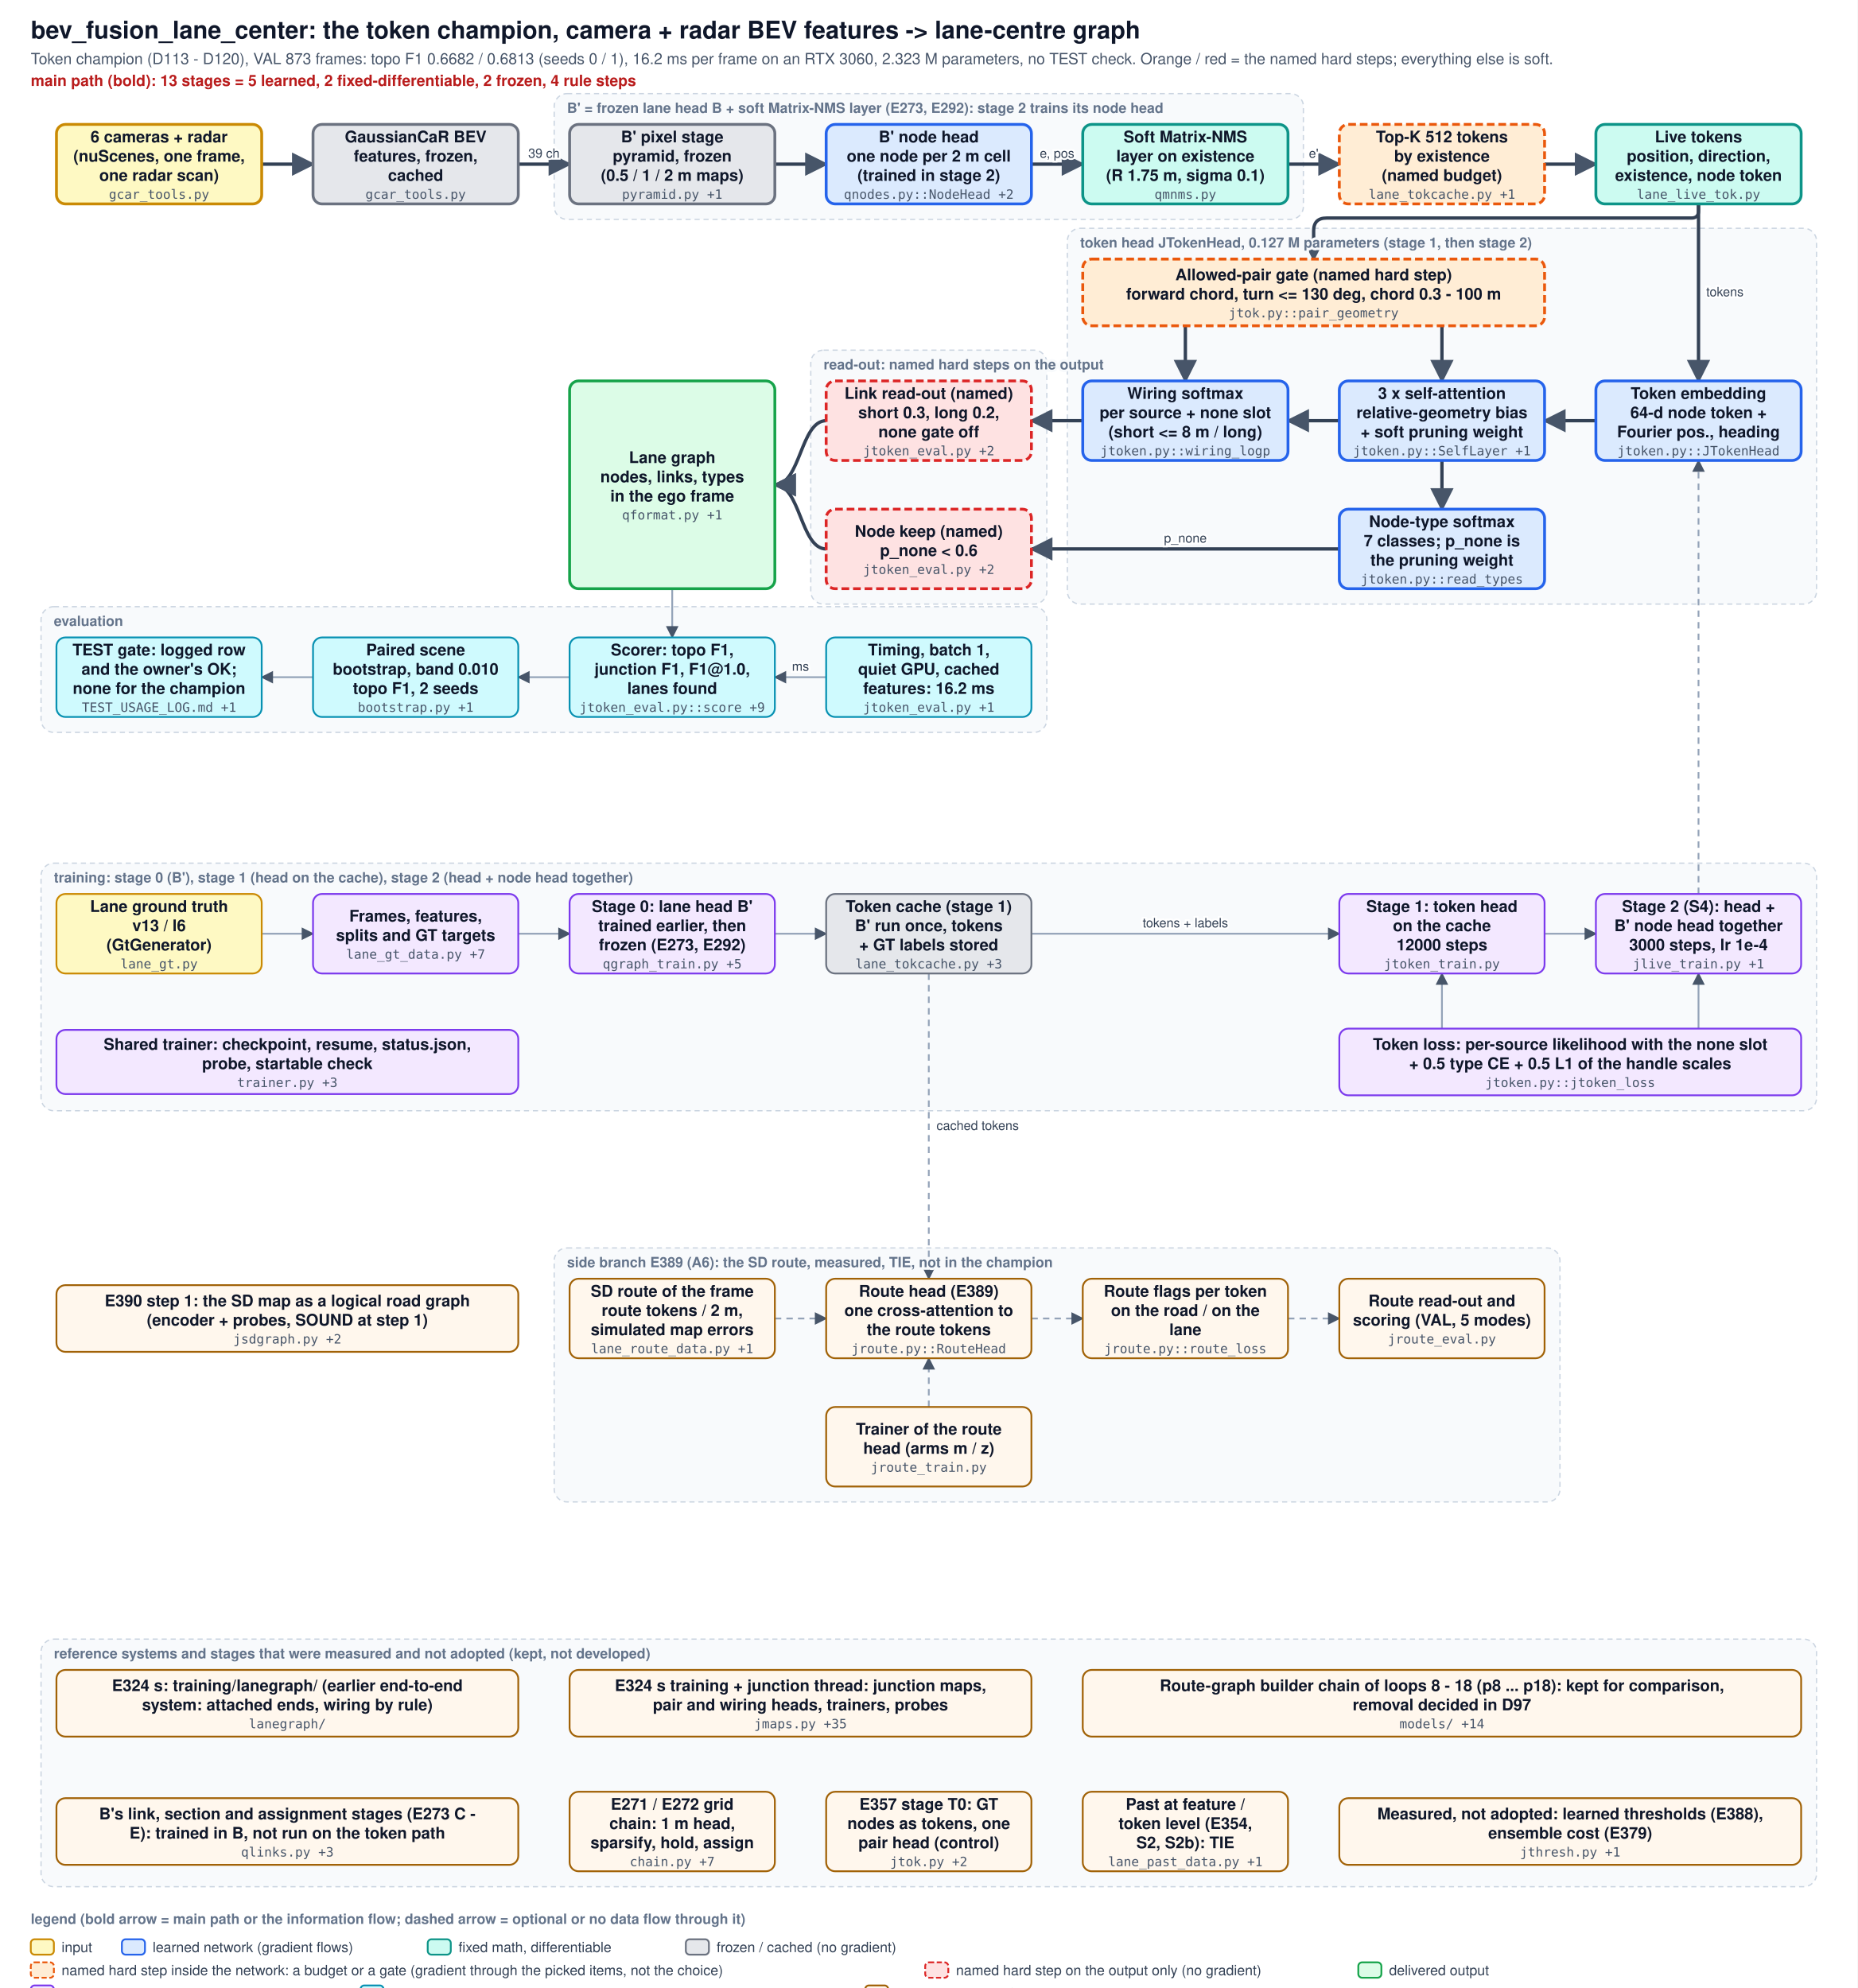
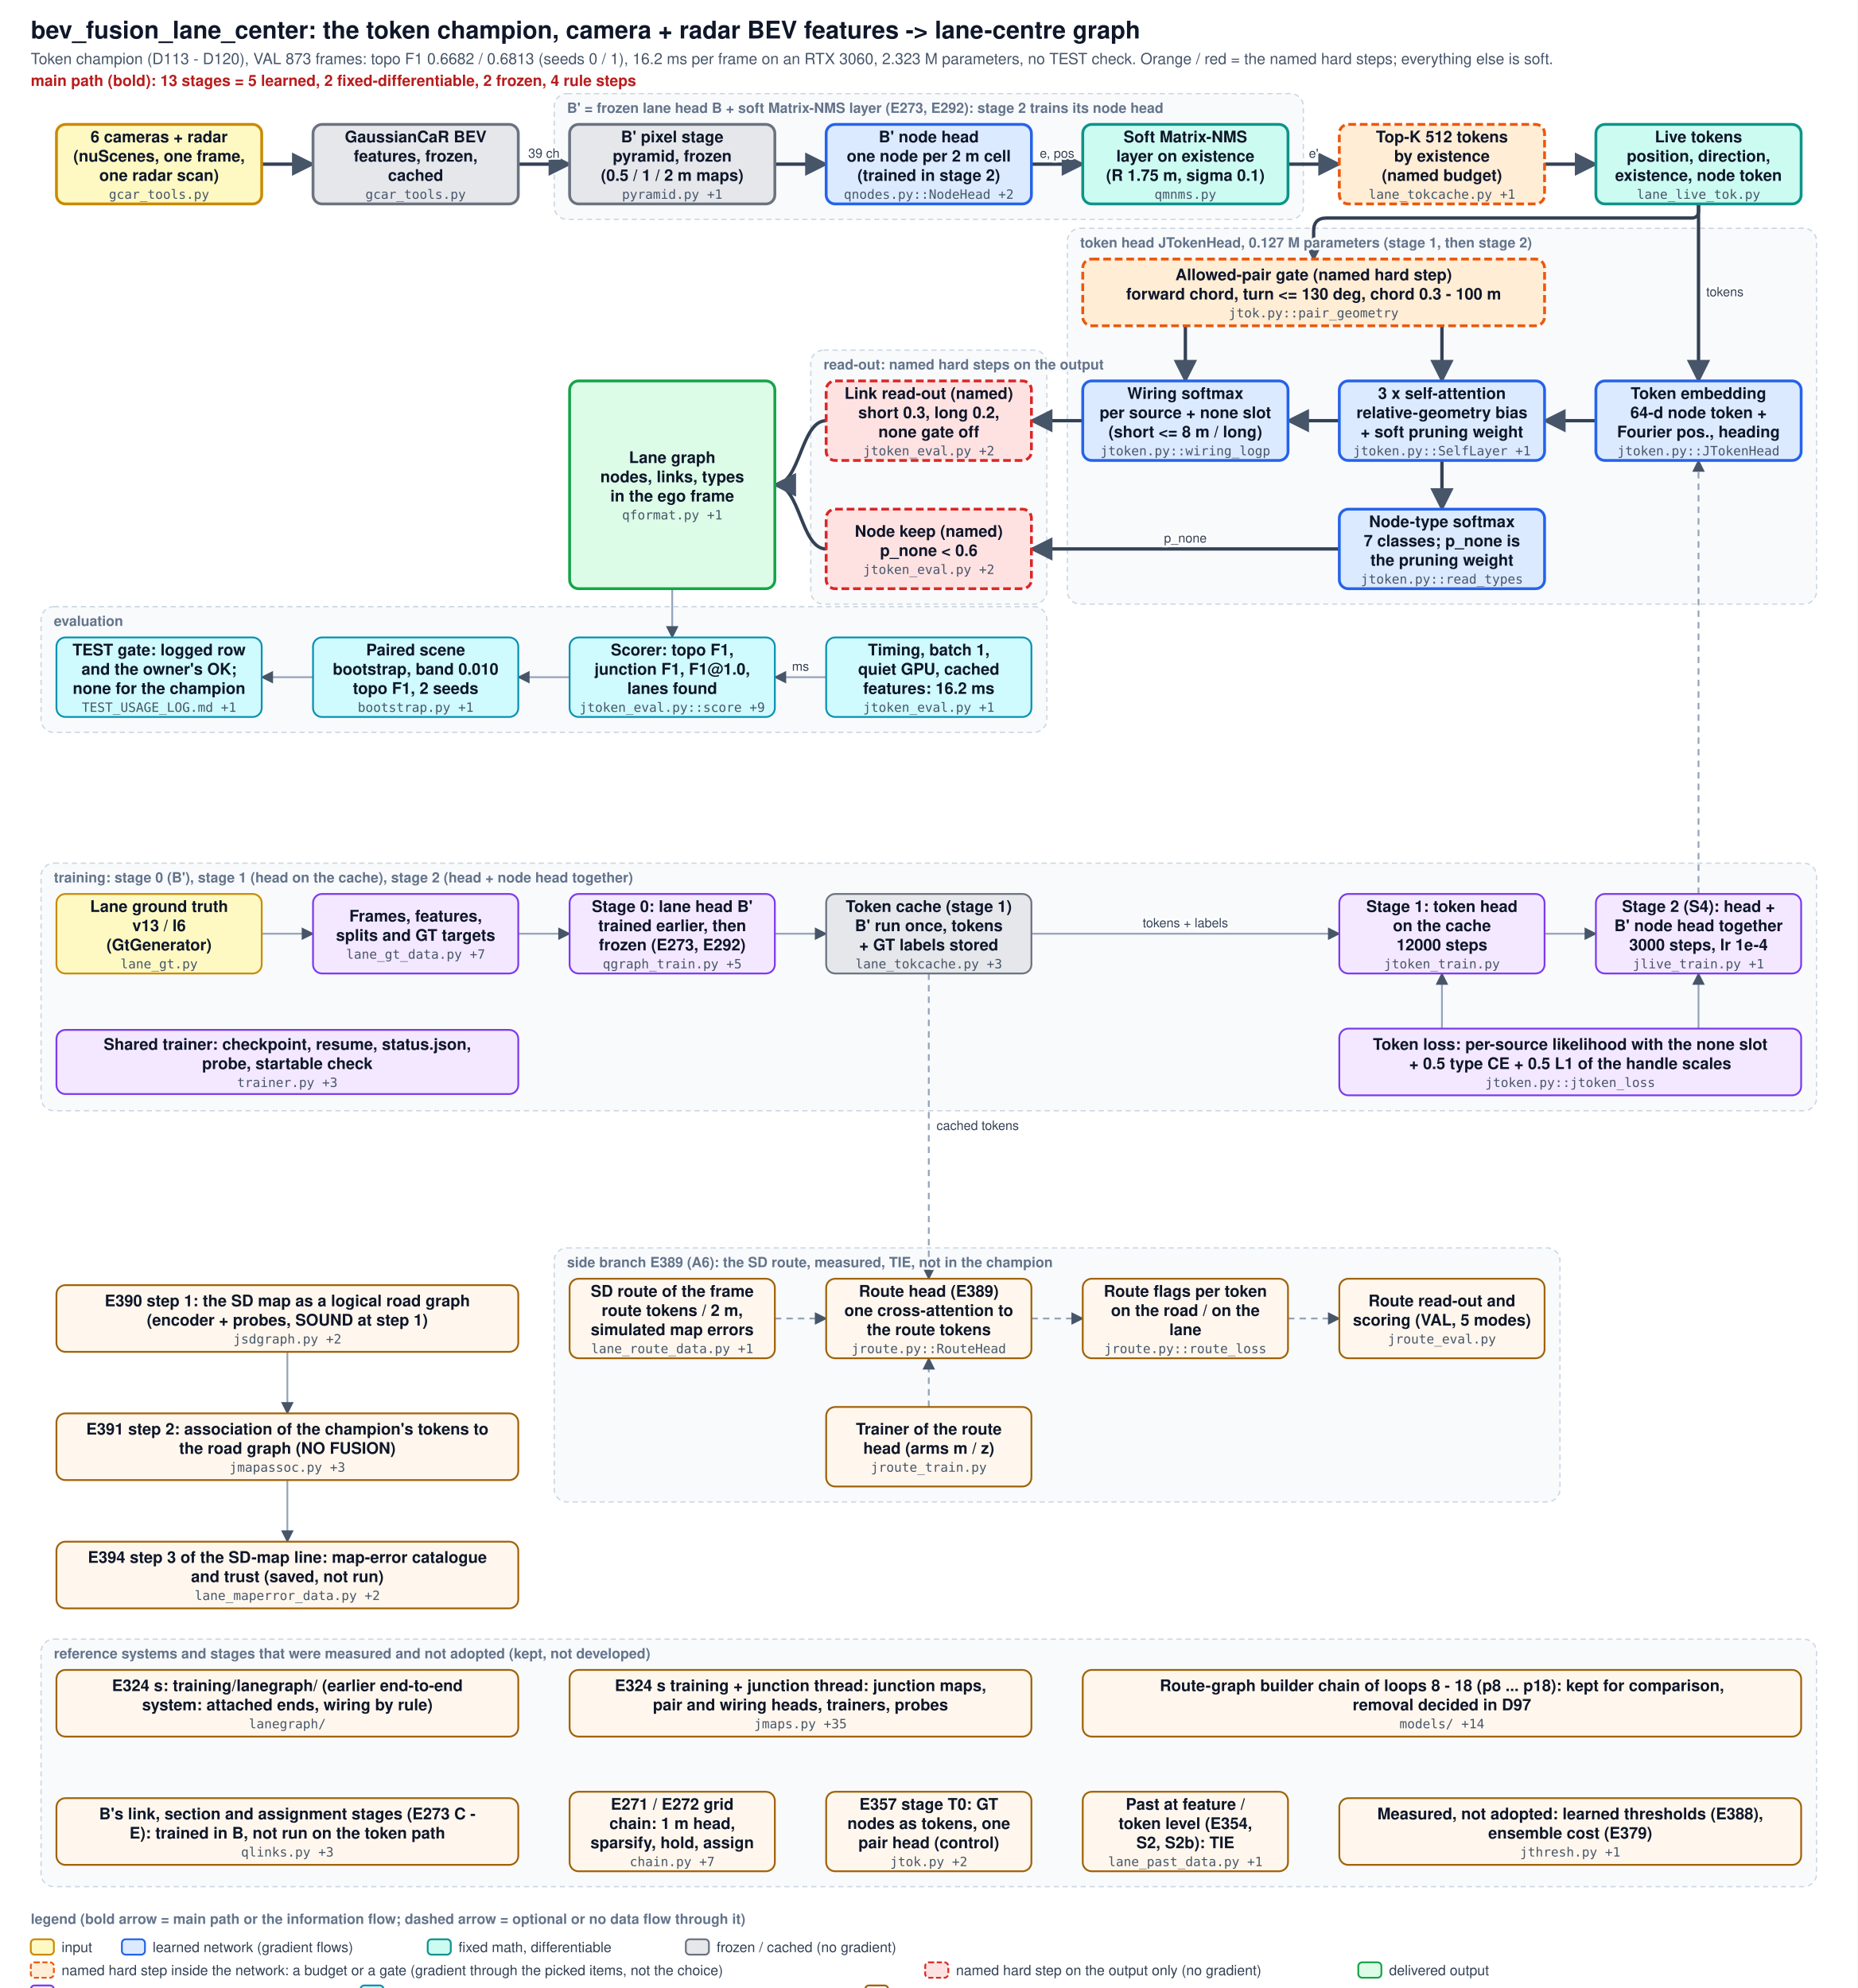
<svg xmlns="http://www.w3.org/2000/svg" viewBox="0 0 1448 1550" width="1448" height="1550" font-family="Segoe UI, Helvetica, Arial, sans-serif">
  <defs>
    <marker id="ah" viewBox="0 0 10 10" refX="9" refY="5" markerWidth="7" markerHeight="7" orient="auto-start-reverse">
      <path d="M0,0 L10,5 L0,10 z" fill="#475569" />
    </marker>
  </defs>
  <rect width="1448" height="1550" fill="#ffffff" />
  <text x="24" y="30" font-size="19" font-weight="700" fill="#0f172a">bev_fusion_lane_center: the token champion, camera + radar BEV features -&gt; lane-centre graph</text>
  <text x="24" y="50" font-size="12" fill="#475569">Token champion (D113 - D120), VAL 873 frames: topo F1 0.6682 / 0.6813 (seeds 0 / 1), 16.2 ms per frame on an RTX 3060, 2.323 M parameters, no TEST check. Orange / red = the named hard steps; everything else is soft.</text>
  <text x="24" y="67" font-size="12" font-weight="600" fill="#b91c1c">main path (bold): 13 stages = 5 learned, 2 fixed-differentiable, 2 frozen, 4 rule steps</text>
  <rect x="432.0" y="73.0" width="584.0" height="98.0" rx="10" fill="#f8fafc" stroke="#cbd5e1" stroke-dasharray="4 3" />
  <rect x="832.0" y="178.0" width="584.0" height="293.0" rx="10" fill="#f8fafc" stroke="#cbd5e1" stroke-dasharray="4 3" />
  <rect x="632.0" y="273.0" width="184.0" height="198.0" rx="10" fill="#f8fafc" stroke="#cbd5e1" stroke-dasharray="4 3" />
  <rect x="32.0" y="473.0" width="784.0" height="98.0" rx="10" fill="#f8fafc" stroke="#cbd5e1" stroke-dasharray="4 3" />
  <rect x="32.0" y="673.0" width="1384.0" height="193.0" rx="10" fill="#f8fafc" stroke="#cbd5e1" stroke-dasharray="4 3" />
  <rect x="432.0" y="973.0" width="784.0" height="198.0" rx="10" fill="#f8fafc" stroke="#cbd5e1" stroke-dasharray="4 3" />
  <rect x="32.0" y="1278.0" width="1384.0" height="193.0" rx="10" fill="#f8fafc" stroke="#cbd5e1" stroke-dasharray="4 3" />
  <path d="M204.0,128.0 C224.0,128.0 224.0,128.0 244.0,128.0" fill="none" stroke="#334155" stroke-width="2.6" marker-end="url(#ah)" />
  <path d="M404.0,128.0 C424.0,128.0 424.0,128.0 444.0,128.0" fill="none" stroke="#334155" stroke-width="2.6" marker-end="url(#ah)" />
  <path d="M604.0,128.0 C624.0,128.0 624.0,128.0 644.0,128.0" fill="none" stroke="#334155" stroke-width="2.6" marker-end="url(#ah)" />
  <path d="M804.0,128.0 C824.0,128.0 824.0,128.0 844.0,128.0" fill="none" stroke="#334155" stroke-width="2.6" marker-end="url(#ah)" />
  <path d="M1004.0,128.0 C1024.0,128.0 1024.0,128.0 1044.0,128.0" fill="none" stroke="#334155" stroke-width="2.6" marker-end="url(#ah)" />
  <path d="M1204.0,128.0 C1224.0,128.0 1224.0,128.0 1244.0,128.0" fill="none" stroke="#334155" stroke-width="2.6" marker-end="url(#ah)" />
  <path d="M1324.0,159.0 C1324.0,228.0 1324.0,228.0 1324.0,297.0" fill="none" stroke="#334155" stroke-width="2.6" marker-end="url(#ah)" />
  <path d="M1324.0,159.0 L1324.0,164.5 Q1324.0,170.0 1318.5,170.0 L1034.0,170.0 Q1024.0,170.0 1024.0,180.0 L1024.0,202.0" fill="none" stroke="#334155" stroke-width="2.6" marker-end="url(#ah)" />
  <path d="M1244.0,328.0 C1224.0,328.0 1224.0,328.0 1204.0,328.0" fill="none" stroke="#334155" stroke-width="2.6" marker-end="url(#ah)" />
  <path d="M1124.0,254.0 C1124.0,275.5 1124.0,275.5 1124.0,297.0" fill="none" stroke="#334155" stroke-width="2.6" marker-end="url(#ah)" />
  <path d="M924.0,254.0 C924.0,275.5 924.0,275.5 924.0,297.0" fill="none" stroke="#334155" stroke-width="2.6" marker-end="url(#ah)" />
  <path d="M1044.0,328.0 C1024.0,328.0 1024.0,328.0 1004.0,328.0" fill="none" stroke="#334155" stroke-width="2.6" marker-end="url(#ah)" />
  <path d="M1124.0,359.0 C1124.0,378.0 1124.0,378.0 1124.0,397.0" fill="none" stroke="#334155" stroke-width="2.6" marker-end="url(#ah)" />
  <path d="M844.0,328.0 C824.0,328.0 824.0,328.0 804.0,328.0" fill="none" stroke="#334155" stroke-width="2.6" marker-end="url(#ah)" />
  <path d="M1044.0,428.0 C924.0,428.0 924.0,428.0 804.0,428.0" fill="none" stroke="#334155" stroke-width="2.6" marker-end="url(#ah)" />
  <path d="M644.0,328.0 C624.0,328.0 624.0,378.0 604.0,378.0" fill="none" stroke="#334155" stroke-width="2.6" marker-end="url(#ah)" />
  <path d="M644.0,428.0 C624.0,428.0 624.0,378.0 604.0,378.0" fill="none" stroke="#334155" stroke-width="2.6" marker-end="url(#ah)" />
  <path d="M524.0,459.0 C524.0,478.0 524.0,478.0 524.0,497.0" fill="none" stroke="#94a3b8" stroke-width="1.4" marker-end="url(#ah)" />
  <path d="M444.0,528.0 C424.0,528.0 424.0,528.0 404.0,528.0" fill="none" stroke="#94a3b8" stroke-width="1.4" marker-end="url(#ah)" />
  <path d="M244.0,528.0 C224.0,528.0 224.0,528.0 204.0,528.0" fill="none" stroke="#94a3b8" stroke-width="1.4" marker-end="url(#ah)" />
  <path d="M644.0,528.0 C624.0,528.0 624.0,528.0 604.0,528.0" fill="none" stroke="#94a3b8" stroke-width="1.4" marker-end="url(#ah)" />
  <path d="M204.0,728.0 C224.0,728.0 224.0,728.0 244.0,728.0" fill="none" stroke="#94a3b8" stroke-width="1.4" marker-end="url(#ah)" />
  <path d="M404.0,728.0 C424.0,728.0 424.0,728.0 444.0,728.0" fill="none" stroke="#94a3b8" stroke-width="1.4" marker-end="url(#ah)" />
  <path d="M604.0,728.0 C624.0,728.0 624.0,728.0 644.0,728.0" fill="none" stroke="#94a3b8" stroke-width="1.4" marker-end="url(#ah)" />
  <path d="M804.0,728.0 C924.0,728.0 924.0,728.0 1044.0,728.0" fill="none" stroke="#94a3b8" stroke-width="1.4" marker-end="url(#ah)" />
  <path d="M1204.0,728.0 C1224.0,728.0 1224.0,728.0 1244.0,728.0" fill="none" stroke="#94a3b8" stroke-width="1.4" marker-end="url(#ah)" />
  <path d="M1124.0,802.0 C1124.0,780.5 1124.0,780.5 1124.0,759.0" fill="none" stroke="#94a3b8" stroke-width="1.4" marker-end="url(#ah)" />
  <path d="M1324.0,802.0 C1324.0,780.5 1324.0,780.5 1324.0,759.0" fill="none" stroke="#94a3b8" stroke-width="1.4" marker-end="url(#ah)" />
  <path d="M1324.0,697.0 C1324.0,528.0 1324.0,528.0 1324.0,359.0" fill="none" stroke="#94a3b8" stroke-width="1.4" stroke-dasharray="5 4" marker-end="url(#ah)" />
  <path d="M724.0,759.0 C724.0,878.0 724.0,878.0 724.0,997.0" fill="none" stroke="#94a3b8" stroke-width="1.4" stroke-dasharray="5 4" marker-end="url(#ah)" />
  <path d="M604.0,1028.0 C624.0,1028.0 624.0,1028.0 644.0,1028.0" fill="none" stroke="#94a3b8" stroke-width="1.4" stroke-dasharray="5 4" marker-end="url(#ah)" />
  <path d="M804.0,1028.0 C824.0,1028.0 824.0,1028.0 844.0,1028.0" fill="none" stroke="#94a3b8" stroke-width="1.4" stroke-dasharray="5 4" marker-end="url(#ah)" />
  <path d="M1004.0,1028.0 C1024.0,1028.0 1024.0,1028.0 1044.0,1028.0" fill="none" stroke="#94a3b8" stroke-width="1.4" stroke-dasharray="5 4" marker-end="url(#ah)" />
  <path d="M724.0,1097.0 C724.0,1078.0 724.0,1078.0 724.0,1059.0" fill="none" stroke="#94a3b8" stroke-width="1.4" stroke-dasharray="5 4" marker-end="url(#ah)" />
+   <path d="M224.0,1054.0 C224.0,1078.0 224.0,1078.0 224.0,1102.0" fill="none" stroke="#94a3b8" stroke-width="1.4" marker-end="url(#ah)" />
+   <path d="M224.0,1154.0 C224.0,1178.0 224.0,1178.0 224.0,1202.0" fill="none" stroke="#94a3b8" stroke-width="1.4" marker-end="url(#ah)" />
  <g>
    <rect x="44" y="97.0" width="160" height="62" rx="7" fill="#fef9c3" stroke="#ca8a04" stroke-width="2.2" />
    <text x="124.0" y="111.0" font-size="12.5" font-weight="600" text-anchor="middle" fill="#0f172a">6 cameras + radar</text>
    <text x="124.0" y="126.0" font-size="12.5" font-weight="600" text-anchor="middle" fill="#0f172a">(nuScenes, one frame,</text>
    <text x="124.0" y="141.0" font-size="12.5" font-weight="600" text-anchor="middle" fill="#0f172a">one radar scan)</text>
    <text x="124.0" y="155.0" font-size="10" text-anchor="middle" fill="#475569" font-family="Consolas, Menlo, monospace">gcar_tools.py</text>
  </g>
  <g>
    <rect x="244" y="97.0" width="160" height="62" rx="7" fill="#e5e7eb" stroke="#6b7280" stroke-width="2.2" />
    <text x="324.0" y="111.0" font-size="12.5" font-weight="600" text-anchor="middle" fill="#0f172a">GaussianCaR BEV</text>
    <text x="324.0" y="126.0" font-size="12.5" font-weight="600" text-anchor="middle" fill="#0f172a">features, frozen,</text>
    <text x="324.0" y="141.0" font-size="12.5" font-weight="600" text-anchor="middle" fill="#0f172a">cached</text>
    <text x="324.0" y="155.0" font-size="10" text-anchor="middle" fill="#475569" font-family="Consolas, Menlo, monospace">gcar_tools.py</text>
  </g>
  <g>
    <rect x="444" y="97.0" width="160" height="62" rx="7" fill="#e5e7eb" stroke="#6b7280" stroke-width="2.2" />
    <text x="524.0" y="111.0" font-size="12.5" font-weight="600" text-anchor="middle" fill="#0f172a">B' pixel stage</text>
    <text x="524.0" y="126.0" font-size="12.5" font-weight="600" text-anchor="middle" fill="#0f172a">pyramid, frozen</text>
    <text x="524.0" y="141.0" font-size="12.5" font-weight="600" text-anchor="middle" fill="#0f172a">(0.5 / 1 / 2 m maps)</text>
    <text x="524.0" y="155.0" font-size="10" text-anchor="middle" fill="#475569" font-family="Consolas, Menlo, monospace">pyramid.py +1</text>
  </g>
  <g>
    <rect x="644" y="97.0" width="160" height="62" rx="7" fill="#dbeafe" stroke="#2563eb" stroke-width="2.2" />
    <text x="724.0" y="111.0" font-size="12.5" font-weight="600" text-anchor="middle" fill="#0f172a">B' node head</text>
    <text x="724.0" y="126.0" font-size="12.5" font-weight="600" text-anchor="middle" fill="#0f172a">one node per 2 m cell</text>
    <text x="724.0" y="141.0" font-size="12.5" font-weight="600" text-anchor="middle" fill="#0f172a">(trained in stage 2)</text>
    <text x="724.0" y="155.0" font-size="10" text-anchor="middle" fill="#475569" font-family="Consolas, Menlo, monospace">qnodes.py::NodeHead +2</text>
  </g>
  <g>
    <rect x="844" y="97.0" width="160" height="62" rx="7" fill="#ccfbf1" stroke="#0d9488" stroke-width="2.2" />
    <text x="924.0" y="111.0" font-size="12.5" font-weight="600" text-anchor="middle" fill="#0f172a">Soft Matrix-NMS</text>
    <text x="924.0" y="126.0" font-size="12.5" font-weight="600" text-anchor="middle" fill="#0f172a">layer on existence</text>
    <text x="924.0" y="141.0" font-size="12.5" font-weight="600" text-anchor="middle" fill="#0f172a">(R 1.75 m, sigma 0.1)</text>
    <text x="924.0" y="155.0" font-size="10" text-anchor="middle" fill="#475569" font-family="Consolas, Menlo, monospace">qmnms.py</text>
  </g>
  <g>
    <rect x="1044" y="97.0" width="160" height="62" rx="7" fill="#ffedd5" stroke="#ea580c" stroke-width="2.2" stroke-dasharray="6 3" />
    <text x="1124.0" y="111.0" font-size="12.5" font-weight="600" text-anchor="middle" fill="#0f172a">Top-K 512 tokens</text>
    <text x="1124.0" y="126.0" font-size="12.5" font-weight="600" text-anchor="middle" fill="#0f172a">by existence</text>
    <text x="1124.0" y="141.0" font-size="12.5" font-weight="600" text-anchor="middle" fill="#0f172a">(named budget)</text>
    <text x="1124.0" y="155.0" font-size="10" text-anchor="middle" fill="#475569" font-family="Consolas, Menlo, monospace">lane_tokcache.py +1</text>
  </g>
  <g>
    <rect x="1244" y="97.0" width="160" height="62" rx="7" fill="#ccfbf1" stroke="#0d9488" stroke-width="2.2" />
    <text x="1324.0" y="111.0" font-size="12.5" font-weight="600" text-anchor="middle" fill="#0f172a">Live tokens</text>
    <text x="1324.0" y="126.0" font-size="12.5" font-weight="600" text-anchor="middle" fill="#0f172a">position, direction,</text>
    <text x="1324.0" y="141.0" font-size="12.5" font-weight="600" text-anchor="middle" fill="#0f172a">existence, node token</text>
    <text x="1324.0" y="155.0" font-size="10" text-anchor="middle" fill="#475569" font-family="Consolas, Menlo, monospace">lane_live_tok.py</text>
  </g>
  <g>
    <rect x="844" y="202.0" width="360" height="52" rx="7" fill="#ffedd5" stroke="#ea580c" stroke-width="2.2" stroke-dasharray="6 3" />
    <text x="1024.0" y="218.5" font-size="12.5" font-weight="600" text-anchor="middle" fill="#0f172a">Allowed-pair gate (named hard step)</text>
    <text x="1024.0" y="233.5" font-size="12.5" font-weight="600" text-anchor="middle" fill="#0f172a">forward chord, turn &lt;= 130 deg, chord 0.3 - 100 m</text>
    <text x="1024.0" y="247.5" font-size="10" text-anchor="middle" fill="#475569" font-family="Consolas, Menlo, monospace">jtok.py::pair_geometry</text>
  </g>
  <g>
    <rect x="1244" y="297.0" width="160" height="62" rx="7" fill="#dbeafe" stroke="#2563eb" stroke-width="2.2" />
    <text x="1324.0" y="311.0" font-size="12.5" font-weight="600" text-anchor="middle" fill="#0f172a">Token embedding</text>
    <text x="1324.0" y="326.0" font-size="12.5" font-weight="600" text-anchor="middle" fill="#0f172a">64-d node token +</text>
    <text x="1324.0" y="341.0" font-size="12.5" font-weight="600" text-anchor="middle" fill="#0f172a">Fourier pos., heading</text>
    <text x="1324.0" y="355.0" font-size="10" text-anchor="middle" fill="#475569" font-family="Consolas, Menlo, monospace">jtoken.py::JTokenHead</text>
  </g>
  <g>
    <rect x="1044" y="297.0" width="160" height="62" rx="7" fill="#dbeafe" stroke="#2563eb" stroke-width="2.2" />
    <text x="1124.0" y="311.0" font-size="12.5" font-weight="600" text-anchor="middle" fill="#0f172a">3 x self-attention</text>
    <text x="1124.0" y="326.0" font-size="12.5" font-weight="600" text-anchor="middle" fill="#0f172a">relative-geometry bias</text>
    <text x="1124.0" y="341.0" font-size="12.5" font-weight="600" text-anchor="middle" fill="#0f172a">+ soft pruning weight</text>
    <text x="1124.0" y="355.0" font-size="10" text-anchor="middle" fill="#475569" font-family="Consolas, Menlo, monospace">jtoken.py::SelfLayer +1</text>
  </g>
  <g>
    <rect x="844" y="297.0" width="160" height="62" rx="7" fill="#dbeafe" stroke="#2563eb" stroke-width="2.2" />
    <text x="924.0" y="311.0" font-size="12.5" font-weight="600" text-anchor="middle" fill="#0f172a">Wiring softmax</text>
    <text x="924.0" y="326.0" font-size="12.5" font-weight="600" text-anchor="middle" fill="#0f172a">per source + none slot</text>
    <text x="924.0" y="341.0" font-size="12.5" font-weight="600" text-anchor="middle" fill="#0f172a">(short &lt;= 8 m / long)</text>
    <text x="924.0" y="355.0" font-size="10" text-anchor="middle" fill="#475569" font-family="Consolas, Menlo, monospace">jtoken.py::wiring_logp</text>
  </g>
  <g>
    <rect x="1044" y="397.0" width="160" height="62" rx="7" fill="#dbeafe" stroke="#2563eb" stroke-width="2.2" />
    <text x="1124.0" y="411.0" font-size="12.5" font-weight="600" text-anchor="middle" fill="#0f172a">Node-type softmax</text>
    <text x="1124.0" y="426.0" font-size="12.5" font-weight="600" text-anchor="middle" fill="#0f172a">7 classes; p_none is</text>
    <text x="1124.0" y="441.0" font-size="12.5" font-weight="600" text-anchor="middle" fill="#0f172a">the pruning weight</text>
    <text x="1124.0" y="455.0" font-size="10" text-anchor="middle" fill="#475569" font-family="Consolas, Menlo, monospace">jtoken.py::read_types</text>
  </g>
  <g>
    <rect x="644" y="297.0" width="160" height="62" rx="7" fill="#fee2e2" stroke="#dc2626" stroke-width="2.2" stroke-dasharray="6 3" />
    <text x="724.0" y="311.0" font-size="12.5" font-weight="600" text-anchor="middle" fill="#0f172a">Link read-out (named)</text>
    <text x="724.0" y="326.0" font-size="12.5" font-weight="600" text-anchor="middle" fill="#0f172a">short 0.3, long 0.2,</text>
    <text x="724.0" y="341.0" font-size="12.5" font-weight="600" text-anchor="middle" fill="#0f172a">none gate off</text>
    <text x="724.0" y="355.0" font-size="10" text-anchor="middle" fill="#475569" font-family="Consolas, Menlo, monospace">jtoken_eval.py +2</text>
  </g>
  <g>
    <rect x="644" y="397.0" width="160" height="62" rx="7" fill="#fee2e2" stroke="#dc2626" stroke-width="2.2" stroke-dasharray="6 3" />
    <text x="724.0" y="418.5" font-size="12.5" font-weight="600" text-anchor="middle" fill="#0f172a">Node keep (named)</text>
    <text x="724.0" y="433.5" font-size="12.5" font-weight="600" text-anchor="middle" fill="#0f172a">p_none &lt; 0.6</text>
    <text x="724.0" y="447.5" font-size="10" text-anchor="middle" fill="#475569" font-family="Consolas, Menlo, monospace">jtoken_eval.py +2</text>
  </g>
  <g>
    <rect x="444" y="297.0" width="160" height="162" rx="7" fill="#dcfce7" stroke="#16a34a" stroke-width="2.2" />
    <text x="524.0" y="361.0" font-size="12.5" font-weight="600" text-anchor="middle" fill="#0f172a">Lane graph</text>
    <text x="524.0" y="376.0" font-size="12.5" font-weight="600" text-anchor="middle" fill="#0f172a">nodes, links, types</text>
    <text x="524.0" y="391.0" font-size="12.5" font-weight="600" text-anchor="middle" fill="#0f172a">in the ego frame</text>
    <text x="524.0" y="405.0" font-size="10" text-anchor="middle" fill="#475569" font-family="Consolas, Menlo, monospace">qformat.py +1</text>
  </g>
  <g>
    <rect x="44" y="497.0" width="160" height="62" rx="7" fill="#cffafe" stroke="#0891b2" stroke-width="1.4" />
    <text x="124.0" y="511.0" font-size="12.5" font-weight="600" text-anchor="middle" fill="#0f172a">TEST gate: logged row</text>
    <text x="124.0" y="526.0" font-size="12.5" font-weight="600" text-anchor="middle" fill="#0f172a">and the owner's OK;</text>
    <text x="124.0" y="541.0" font-size="12.5" font-weight="600" text-anchor="middle" fill="#0f172a">none for the champion</text>
    <text x="124.0" y="555.0" font-size="10" text-anchor="middle" fill="#475569" font-family="Consolas, Menlo, monospace">TEST_USAGE_LOG.md +1</text>
  </g>
  <g>
    <rect x="244" y="497.0" width="160" height="62" rx="7" fill="#cffafe" stroke="#0891b2" stroke-width="1.4" />
    <text x="324.0" y="511.0" font-size="12.5" font-weight="600" text-anchor="middle" fill="#0f172a">Paired scene</text>
    <text x="324.0" y="526.0" font-size="12.5" font-weight="600" text-anchor="middle" fill="#0f172a">bootstrap, band 0.010</text>
    <text x="324.0" y="541.0" font-size="12.5" font-weight="600" text-anchor="middle" fill="#0f172a">topo F1, 2 seeds</text>
    <text x="324.0" y="555.0" font-size="10" text-anchor="middle" fill="#475569" font-family="Consolas, Menlo, monospace">bootstrap.py +1</text>
  </g>
  <g>
    <rect x="444" y="497.0" width="160" height="62" rx="7" fill="#cffafe" stroke="#0891b2" stroke-width="1.4" />
    <text x="524.0" y="511.0" font-size="12.5" font-weight="600" text-anchor="middle" fill="#0f172a">Scorer: topo F1,</text>
    <text x="524.0" y="526.0" font-size="12.5" font-weight="600" text-anchor="middle" fill="#0f172a">junction F1, F1@1.0,</text>
    <text x="524.0" y="541.0" font-size="12.5" font-weight="600" text-anchor="middle" fill="#0f172a">lanes found</text>
    <text x="524.0" y="555.0" font-size="10" text-anchor="middle" fill="#475569" font-family="Consolas, Menlo, monospace">jtoken_eval.py::score +9</text>
  </g>
  <g>
    <rect x="644" y="497.0" width="160" height="62" rx="7" fill="#cffafe" stroke="#0891b2" stroke-width="1.4" />
    <text x="724.0" y="511.0" font-size="12.5" font-weight="600" text-anchor="middle" fill="#0f172a">Timing, batch 1,</text>
    <text x="724.0" y="526.0" font-size="12.5" font-weight="600" text-anchor="middle" fill="#0f172a">quiet GPU, cached</text>
    <text x="724.0" y="541.0" font-size="12.5" font-weight="600" text-anchor="middle" fill="#0f172a">features: 16.2 ms</text>
    <text x="724.0" y="555.0" font-size="10" text-anchor="middle" fill="#475569" font-family="Consolas, Menlo, monospace">jtoken_eval.py +1</text>
  </g>
  <g>
    <rect x="44" y="697.0" width="160" height="62" rx="7" fill="#fef9c3" stroke="#ca8a04" stroke-width="1.4" />
    <text x="124.0" y="711.0" font-size="12.5" font-weight="600" text-anchor="middle" fill="#0f172a">Lane ground truth</text>
    <text x="124.0" y="726.0" font-size="12.5" font-weight="600" text-anchor="middle" fill="#0f172a">v13 / l6</text>
    <text x="124.0" y="741.0" font-size="12.5" font-weight="600" text-anchor="middle" fill="#0f172a">(GtGenerator)</text>
    <text x="124.0" y="755.0" font-size="10" text-anchor="middle" fill="#475569" font-family="Consolas, Menlo, monospace">lane_gt.py</text>
  </g>
  <g>
    <rect x="244" y="697.0" width="160" height="62" rx="7" fill="#f3e8ff" stroke="#7c3aed" stroke-width="1.4" />
    <text x="324.0" y="718.5" font-size="12.5" font-weight="600" text-anchor="middle" fill="#0f172a">Frames, features,</text>
    <text x="324.0" y="733.5" font-size="12.5" font-weight="600" text-anchor="middle" fill="#0f172a">splits and GT targets</text>
    <text x="324.0" y="747.5" font-size="10" text-anchor="middle" fill="#475569" font-family="Consolas, Menlo, monospace">lane_gt_data.py +7</text>
  </g>
  <g>
    <rect x="444" y="697.0" width="160" height="62" rx="7" fill="#f3e8ff" stroke="#7c3aed" stroke-width="1.4" />
    <text x="524.0" y="711.0" font-size="12.5" font-weight="600" text-anchor="middle" fill="#0f172a">Stage 0: lane head B'</text>
    <text x="524.0" y="726.0" font-size="12.5" font-weight="600" text-anchor="middle" fill="#0f172a">trained earlier, then</text>
    <text x="524.0" y="741.0" font-size="12.5" font-weight="600" text-anchor="middle" fill="#0f172a">frozen (E273, E292)</text>
    <text x="524.0" y="755.0" font-size="10" text-anchor="middle" fill="#475569" font-family="Consolas, Menlo, monospace">qgraph_train.py +5</text>
  </g>
  <g>
    <rect x="644" y="697.0" width="160" height="62" rx="7" fill="#e5e7eb" stroke="#6b7280" stroke-width="1.4" />
    <text x="724.0" y="711.0" font-size="12.5" font-weight="600" text-anchor="middle" fill="#0f172a">Token cache (stage 1)</text>
    <text x="724.0" y="726.0" font-size="12.5" font-weight="600" text-anchor="middle" fill="#0f172a">B' run once, tokens</text>
    <text x="724.0" y="741.0" font-size="12.5" font-weight="600" text-anchor="middle" fill="#0f172a">+ GT labels stored</text>
    <text x="724.0" y="755.0" font-size="10" text-anchor="middle" fill="#475569" font-family="Consolas, Menlo, monospace">lane_tokcache.py +3</text>
  </g>
  <g>
    <rect x="1044" y="697.0" width="160" height="62" rx="7" fill="#f3e8ff" stroke="#7c3aed" stroke-width="1.4" />
    <text x="1124.0" y="711.0" font-size="12.5" font-weight="600" text-anchor="middle" fill="#0f172a">Stage 1: token head</text>
    <text x="1124.0" y="726.0" font-size="12.5" font-weight="600" text-anchor="middle" fill="#0f172a">on the cache</text>
    <text x="1124.0" y="741.0" font-size="12.5" font-weight="600" text-anchor="middle" fill="#0f172a">12000 steps</text>
    <text x="1124.0" y="755.0" font-size="10" text-anchor="middle" fill="#475569" font-family="Consolas, Menlo, monospace">jtoken_train.py</text>
  </g>
  <g>
    <rect x="1244" y="697.0" width="160" height="62" rx="7" fill="#f3e8ff" stroke="#7c3aed" stroke-width="1.4" />
    <text x="1324.0" y="711.0" font-size="12.5" font-weight="600" text-anchor="middle" fill="#0f172a">Stage 2 (S4): head +</text>
    <text x="1324.0" y="726.0" font-size="12.5" font-weight="600" text-anchor="middle" fill="#0f172a">B' node head together</text>
    <text x="1324.0" y="741.0" font-size="12.5" font-weight="600" text-anchor="middle" fill="#0f172a">3000 steps, lr 1e-4</text>
    <text x="1324.0" y="755.0" font-size="10" text-anchor="middle" fill="#475569" font-family="Consolas, Menlo, monospace">jlive_train.py +1</text>
  </g>
  <g>
    <rect x="44" y="803.0" width="360" height="50" rx="7" fill="#f3e8ff" stroke="#7c3aed" stroke-width="1.4" />
    <text x="224.0" y="818.5" font-size="12.5" font-weight="600" text-anchor="middle" fill="#0f172a">Shared trainer: checkpoint, resume, status.json,</text>
    <text x="224.0" y="833.5" font-size="12.5" font-weight="600" text-anchor="middle" fill="#0f172a">probe, startable check</text>
    <text x="224.0" y="847.5" font-size="10" text-anchor="middle" fill="#475569" font-family="Consolas, Menlo, monospace">trainer.py +3</text>
  </g>
  <g>
    <rect x="1044" y="802.0" width="360" height="52" rx="7" fill="#f3e8ff" stroke="#7c3aed" stroke-width="1.4" />
    <text x="1224.0" y="818.5" font-size="12.5" font-weight="600" text-anchor="middle" fill="#0f172a">Token loss: per-source likelihood with the none slot</text>
    <text x="1224.0" y="833.5" font-size="12.5" font-weight="600" text-anchor="middle" fill="#0f172a">+ 0.5 type CE + 0.5 L1 of the handle scales</text>
    <text x="1224.0" y="847.5" font-size="10" text-anchor="middle" fill="#475569" font-family="Consolas, Menlo, monospace">jtoken.py::jtoken_loss</text>
  </g>
  <g>
    <rect x="444" y="997.0" width="160" height="62" rx="7" fill="#fff7ed" stroke="#a16207" stroke-width="1.4" />
    <text x="524.0" y="1011.0" font-size="12.5" font-weight="600" text-anchor="middle" fill="#0f172a">SD route of the frame</text>
    <text x="524.0" y="1026.0" font-size="12.5" font-weight="600" text-anchor="middle" fill="#0f172a">route tokens / 2 m,</text>
    <text x="524.0" y="1041.0" font-size="12.5" font-weight="600" text-anchor="middle" fill="#0f172a">simulated map errors</text>
    <text x="524.0" y="1055.0" font-size="10" text-anchor="middle" fill="#475569" font-family="Consolas, Menlo, monospace">lane_route_data.py +1</text>
  </g>
  <g>
    <rect x="644" y="997.0" width="160" height="62" rx="7" fill="#fff7ed" stroke="#a16207" stroke-width="1.4" />
    <text x="724.0" y="1011.0" font-size="12.5" font-weight="600" text-anchor="middle" fill="#0f172a">Route head (E389)</text>
    <text x="724.0" y="1026.0" font-size="12.5" font-weight="600" text-anchor="middle" fill="#0f172a">one cross-attention to</text>
    <text x="724.0" y="1041.0" font-size="12.5" font-weight="600" text-anchor="middle" fill="#0f172a">the route tokens</text>
    <text x="724.0" y="1055.0" font-size="10" text-anchor="middle" fill="#475569" font-family="Consolas, Menlo, monospace">jroute.py::RouteHead</text>
  </g>
  <g>
    <rect x="844" y="997.0" width="160" height="62" rx="7" fill="#fff7ed" stroke="#a16207" stroke-width="1.4" />
    <text x="924.0" y="1011.0" font-size="12.5" font-weight="600" text-anchor="middle" fill="#0f172a">Route flags per token</text>
    <text x="924.0" y="1026.0" font-size="12.5" font-weight="600" text-anchor="middle" fill="#0f172a">on the road / on the</text>
    <text x="924.0" y="1041.0" font-size="12.5" font-weight="600" text-anchor="middle" fill="#0f172a">lane</text>
    <text x="924.0" y="1055.0" font-size="10" text-anchor="middle" fill="#475569" font-family="Consolas, Menlo, monospace">jroute.py::route_loss</text>
  </g>
  <g>
    <rect x="1044" y="997.0" width="160" height="62" rx="7" fill="#fff7ed" stroke="#a16207" stroke-width="1.4" />
    <text x="1124.0" y="1018.5" font-size="12.5" font-weight="600" text-anchor="middle" fill="#0f172a">Route read-out and</text>
    <text x="1124.0" y="1033.5" font-size="12.5" font-weight="600" text-anchor="middle" fill="#0f172a">scoring (VAL, 5 modes)</text>
    <text x="1124.0" y="1047.5" font-size="10" text-anchor="middle" fill="#475569" font-family="Consolas, Menlo, monospace">jroute_eval.py</text>
  </g>
  <g>
    <rect x="644" y="1097.0" width="160" height="62" rx="7" fill="#fff7ed" stroke="#a16207" stroke-width="1.4" />
    <text x="724.0" y="1118.5" font-size="12.5" font-weight="600" text-anchor="middle" fill="#0f172a">Trainer of the route</text>
    <text x="724.0" y="1133.5" font-size="12.5" font-weight="600" text-anchor="middle" fill="#0f172a">head (arms m / z)</text>
    <text x="724.0" y="1147.5" font-size="10" text-anchor="middle" fill="#475569" font-family="Consolas, Menlo, monospace">jroute_train.py</text>
  </g>
  <g>
    <rect x="44" y="1002.0" width="360" height="52" rx="7" fill="#fff7ed" stroke="#a16207" stroke-width="1.4" />
    <text x="224.0" y="1018.5" font-size="12.5" font-weight="600" text-anchor="middle" fill="#0f172a">E390 step 1: the SD map as a logical road graph</text>
    <text x="224.0" y="1033.5" font-size="12.5" font-weight="600" text-anchor="middle" fill="#0f172a">(encoder + probes, SOUND at step 1)</text>
    <text x="224.0" y="1047.5" font-size="10" text-anchor="middle" fill="#475569" font-family="Consolas, Menlo, monospace">jsdgraph.py +2</text>
  </g>
  <g>
    <rect x="44" y="1302.0" width="360" height="52" rx="7" fill="#fff7ed" stroke="#a16207" stroke-width="1.4" />
    <text x="224.0" y="1318.5" font-size="12.5" font-weight="600" text-anchor="middle" fill="#0f172a">E324 s: training/lanegraph/ (earlier end-to-end</text>
    <text x="224.0" y="1333.5" font-size="12.5" font-weight="600" text-anchor="middle" fill="#0f172a">system: attached ends, wiring by rule)</text>
    <text x="224.0" y="1347.5" font-size="10" text-anchor="middle" fill="#475569" font-family="Consolas, Menlo, monospace">lanegraph/</text>
  </g>
  <g>
    <rect x="444" y="1302.0" width="360" height="52" rx="7" fill="#fff7ed" stroke="#a16207" stroke-width="1.4" />
    <text x="624.0" y="1318.5" font-size="12.5" font-weight="600" text-anchor="middle" fill="#0f172a">E324 s training + junction thread: junction maps,</text>
    <text x="624.0" y="1333.5" font-size="12.5" font-weight="600" text-anchor="middle" fill="#0f172a">pair and wiring heads, trainers, probes</text>
    <text x="624.0" y="1347.5" font-size="10" text-anchor="middle" fill="#475569" font-family="Consolas, Menlo, monospace">jmaps.py +35</text>
  </g>
  <g>
    <rect x="844" y="1302.0" width="560" height="52" rx="7" fill="#fff7ed" stroke="#a16207" stroke-width="1.4" />
    <text x="1124.0" y="1318.5" font-size="12.5" font-weight="600" text-anchor="middle" fill="#0f172a">Route-graph builder chain of loops 8 - 18 (p8 ... p18): kept for comparison,</text>
    <text x="1124.0" y="1333.5" font-size="12.5" font-weight="600" text-anchor="middle" fill="#0f172a">removal decided in D97</text>
    <text x="1124.0" y="1347.5" font-size="10" text-anchor="middle" fill="#475569" font-family="Consolas, Menlo, monospace">models/ +14</text>
  </g>
  <g>
    <rect x="44" y="1402.0" width="360" height="52" rx="7" fill="#fff7ed" stroke="#a16207" stroke-width="1.4" />
    <text x="224.0" y="1418.5" font-size="12.5" font-weight="600" text-anchor="middle" fill="#0f172a">B's link, section and assignment stages (E273 C -</text>
    <text x="224.0" y="1433.5" font-size="12.5" font-weight="600" text-anchor="middle" fill="#0f172a">E): trained in B, not run on the token path</text>
    <text x="224.0" y="1447.5" font-size="10" text-anchor="middle" fill="#475569" font-family="Consolas, Menlo, monospace">qlinks.py +3</text>
  </g>
  <g>
    <rect x="444" y="1397.0" width="160" height="62" rx="7" fill="#fff7ed" stroke="#a16207" stroke-width="1.4" />
    <text x="524.0" y="1411.0" font-size="12.5" font-weight="600" text-anchor="middle" fill="#0f172a">E271 / E272 grid</text>
    <text x="524.0" y="1426.0" font-size="12.5" font-weight="600" text-anchor="middle" fill="#0f172a">chain: 1 m head,</text>
    <text x="524.0" y="1441.0" font-size="12.5" font-weight="600" text-anchor="middle" fill="#0f172a">sparsify, hold, assign</text>
    <text x="524.0" y="1455.0" font-size="10" text-anchor="middle" fill="#475569" font-family="Consolas, Menlo, monospace">chain.py +7</text>
  </g>
  <g>
    <rect x="644" y="1397.0" width="160" height="62" rx="7" fill="#fff7ed" stroke="#a16207" stroke-width="1.4" />
    <text x="724.0" y="1411.0" font-size="12.5" font-weight="600" text-anchor="middle" fill="#0f172a">E357 stage T0: GT</text>
    <text x="724.0" y="1426.0" font-size="12.5" font-weight="600" text-anchor="middle" fill="#0f172a">nodes as tokens, one</text>
    <text x="724.0" y="1441.0" font-size="12.5" font-weight="600" text-anchor="middle" fill="#0f172a">pair head (control)</text>
    <text x="724.0" y="1455.0" font-size="10" text-anchor="middle" fill="#475569" font-family="Consolas, Menlo, monospace">jtok.py +2</text>
  </g>
  <g>
    <rect x="844" y="1397.0" width="160" height="62" rx="7" fill="#fff7ed" stroke="#a16207" stroke-width="1.4" />
    <text x="924.0" y="1411.0" font-size="12.5" font-weight="600" text-anchor="middle" fill="#0f172a">Past at feature /</text>
    <text x="924.0" y="1426.0" font-size="12.5" font-weight="600" text-anchor="middle" fill="#0f172a">token level (E354,</text>
    <text x="924.0" y="1441.0" font-size="12.5" font-weight="600" text-anchor="middle" fill="#0f172a">S2, S2b): TIE</text>
    <text x="924.0" y="1455.0" font-size="10" text-anchor="middle" fill="#475569" font-family="Consolas, Menlo, monospace">lane_past_data.py +1</text>
  </g>
  <g>
    <rect x="1044" y="1402.0" width="360" height="52" rx="7" fill="#fff7ed" stroke="#a16207" stroke-width="1.4" />
    <text x="1224.0" y="1418.5" font-size="12.5" font-weight="600" text-anchor="middle" fill="#0f172a">Measured, not adopted: learned thresholds (E388),</text>
    <text x="1224.0" y="1433.5" font-size="12.5" font-weight="600" text-anchor="middle" fill="#0f172a">ensemble cost (E379)</text>
    <text x="1224.0" y="1447.5" font-size="10" text-anchor="middle" fill="#475569" font-family="Consolas, Menlo, monospace">jthresh.py +1</text>
+   </g>
+   <g>
+     <rect x="44" y="1102.0" width="360" height="52" rx="7" fill="#fff7ed" stroke="#a16207" stroke-width="1.4" />
+     <text x="224.0" y="1118.5" font-size="12.5" font-weight="600" text-anchor="middle" fill="#0f172a">E391 step 2: association of the champion's tokens to</text>
+     <text x="224.0" y="1133.5" font-size="12.5" font-weight="600" text-anchor="middle" fill="#0f172a">the road graph (NO FUSION)</text>
+     <text x="224.0" y="1147.5" font-size="10" text-anchor="middle" fill="#475569" font-family="Consolas, Menlo, monospace">jmapassoc.py +3</text>
+   </g>
+   <g>
+     <rect x="44" y="1202.0" width="360" height="52" rx="7" fill="#fff7ed" stroke="#a16207" stroke-width="1.4" />
+     <text x="224.0" y="1218.5" font-size="12.5" font-weight="600" text-anchor="middle" fill="#0f172a">E394 step 3 of the SD-map line: map-error catalogue</text>
+     <text x="224.0" y="1233.5" font-size="12.5" font-weight="600" text-anchor="middle" fill="#0f172a">and trust (saved, not run)</text>
+     <text x="224.0" y="1247.5" font-size="10" text-anchor="middle" fill="#475569" font-family="Consolas, Menlo, monospace">lane_maperror_data.py +2</text>
  </g>
  <text x="442.0" y="88.0" font-size="11" font-weight="600" fill="#64748b" stroke="#f8fafc" stroke-width="4" paint-order="stroke">B' = frozen lane head B + soft Matrix-NMS layer (E273, E292): stage 2 trains its node head</text>
  <text x="842.0" y="193.0" font-size="11" font-weight="600" fill="#64748b" stroke="#f8fafc" stroke-width="4" paint-order="stroke">token head JTokenHead, 0.127 M parameters (stage 1, then stage 2)</text>
  <text x="642.0" y="288.0" font-size="11" font-weight="600" fill="#64748b" stroke="#f8fafc" stroke-width="4" paint-order="stroke">read-out: named hard steps on the output</text>
  <text x="42.0" y="488.0" font-size="11" font-weight="600" fill="#64748b" stroke="#f8fafc" stroke-width="4" paint-order="stroke">evaluation</text>
  <text x="42.0" y="688.0" font-size="11" font-weight="600" fill="#64748b" stroke="#f8fafc" stroke-width="4" paint-order="stroke">training: stage 0 (B'), stage 1 (head on the cache), stage 2 (head + node head together)</text>
  <text x="442.0" y="988.0" font-size="11" font-weight="600" fill="#64748b" stroke="#f8fafc" stroke-width="4" paint-order="stroke">side branch E389 (A6): the SD route, measured, TIE, not in the champion</text>
  <text x="42.0" y="1293.0" font-size="11" font-weight="600" fill="#64748b" stroke="#f8fafc" stroke-width="4" paint-order="stroke">reference systems and stages that were measured and not adopted (kept, not developed)</text>
  <text x="424.0" y="123.0" font-size="10" text-anchor="middle" fill="#334155" stroke="#ffffff" stroke-width="3" paint-order="stroke">39 ch</text>
  <text x="824.0" y="123.0" font-size="10" text-anchor="middle" fill="#334155" stroke="#ffffff" stroke-width="3" paint-order="stroke">e, pos</text>
  <text x="1024.0" y="123.0" font-size="10" text-anchor="middle" fill="#334155" stroke="#ffffff" stroke-width="3" paint-order="stroke">e'</text>
  <text x="1330.0" y="231.0" font-size="10" text-anchor="start" fill="#334155" stroke="#ffffff" stroke-width="3" paint-order="stroke">tokens</text>
  <text x="924.0" y="423.0" font-size="10" text-anchor="middle" fill="#334155" stroke="#ffffff" stroke-width="3" paint-order="stroke">p_none</text>
  <text x="624.0" y="523.0" font-size="10" text-anchor="middle" fill="#334155" stroke="#ffffff" stroke-width="3" paint-order="stroke">ms</text>
  <text x="924.0" y="723.0" font-size="10" text-anchor="middle" fill="#334155" stroke="#ffffff" stroke-width="3" paint-order="stroke">tokens + labels</text>
  <text x="730.0" y="881.0" font-size="10" text-anchor="start" fill="#334155" stroke="#ffffff" stroke-width="3" paint-order="stroke">cached tokens</text>
  <text x="24" y="1500" font-size="11" font-weight="600" fill="#64748b">legend (bold arrow = main path or the information flow; dashed arrow = optional or no data flow through it)</text>
  <rect x="24" y="1512" width="18" height="12" rx="3" fill="#fef9c3" stroke="#ca8a04" stroke-width="1.4" />
  <text x="48" y="1522" font-size="11" fill="#334155">input</text>
  <rect x="95.0" y="1512" width="18" height="12" rx="3" fill="#dbeafe" stroke="#2563eb" stroke-width="1.4" />
  <text x="119.0" y="1522" font-size="11" fill="#334155">learned network (gradient flows)</text>
  <rect x="333.4" y="1512" width="18" height="12" rx="3" fill="#ccfbf1" stroke="#0d9488" stroke-width="1.4" />
  <text x="357.4" y="1522" font-size="11" fill="#334155">fixed math, differentiable</text>
  <rect x="534.6" y="1512" width="18" height="12" rx="3" fill="#e5e7eb" stroke="#6b7280" stroke-width="1.4" />
  <text x="558.6" y="1522" font-size="11" fill="#334155">frozen / cached (no gradient)</text>
  <rect x="24" y="1530" width="18" height="12" rx="3" fill="#ffedd5" stroke="#ea580c" stroke-width="1.4" stroke-dasharray="4 2" />
  <text x="48" y="1540" font-size="11" fill="#334155">named hard step inside the network: a budget or a gate (gradient through the picked items, not the choice)</text>
  <rect x="721.2" y="1530" width="18" height="12" rx="3" fill="#fee2e2" stroke="#dc2626" stroke-width="1.4" stroke-dasharray="4 2" />
  <text x="745.2" y="1540" font-size="11" fill="#334155">named hard step on the output only (no gradient)</text>
  <rect x="1058.8" y="1530" width="18" height="12" rx="3" fill="#dcfce7" stroke="#16a34a" stroke-width="1.4" />
  <text x="1082.8" y="1540" font-size="11" fill="#334155">delivered output</text>
  <rect x="24" y="1548" width="18" height="12" rx="3" fill="#f3e8ff" stroke="#7c3aed" stroke-width="1.4" />
  <text x="48" y="1558" font-size="11" fill="#334155">training only (data, loss, trainer)</text>
  <rect x="281.0" y="1548" width="18" height="12" rx="3" fill="#cffafe" stroke="#0891b2" stroke-width="1.4" />
  <text x="305.0" y="1558" font-size="11" fill="#334155">evaluation (numbers and gates, not in the delivered path)</text>
  <rect x="674.4" y="1548" width="18" height="12" rx="3" fill="#fff7ed" stroke="#a16207" stroke-width="1.4" />
  <text x="698.4" y="1558" font-size="11" fill="#334155">measured or kept for comparison, not in the champion</text>
</svg>
